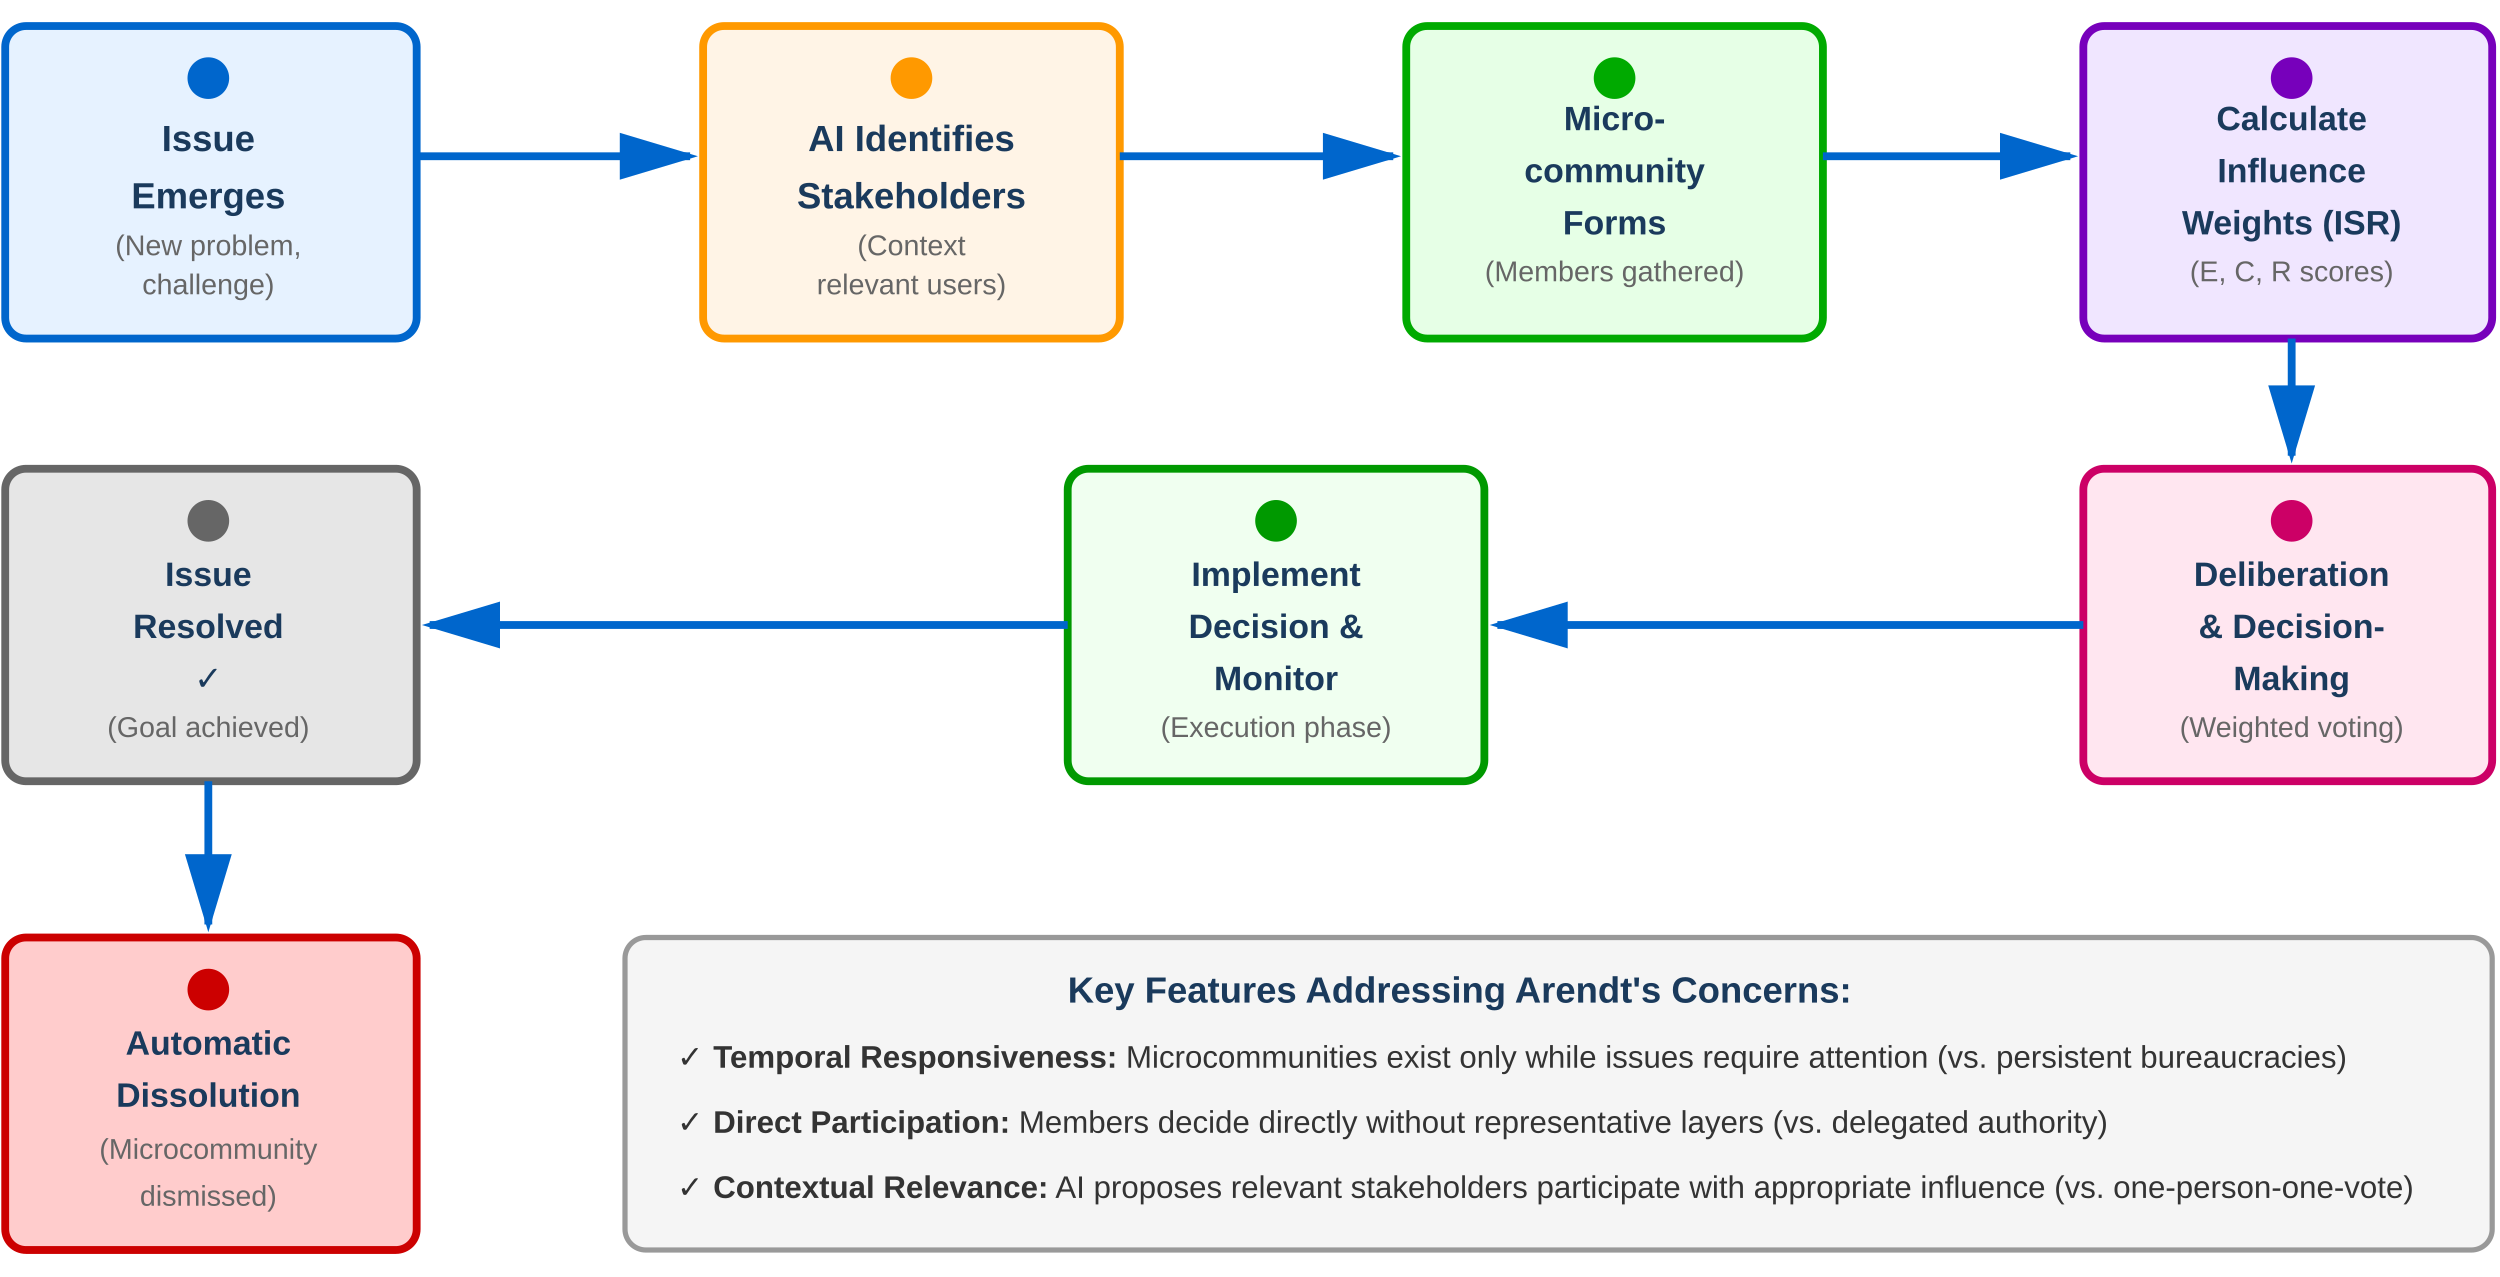
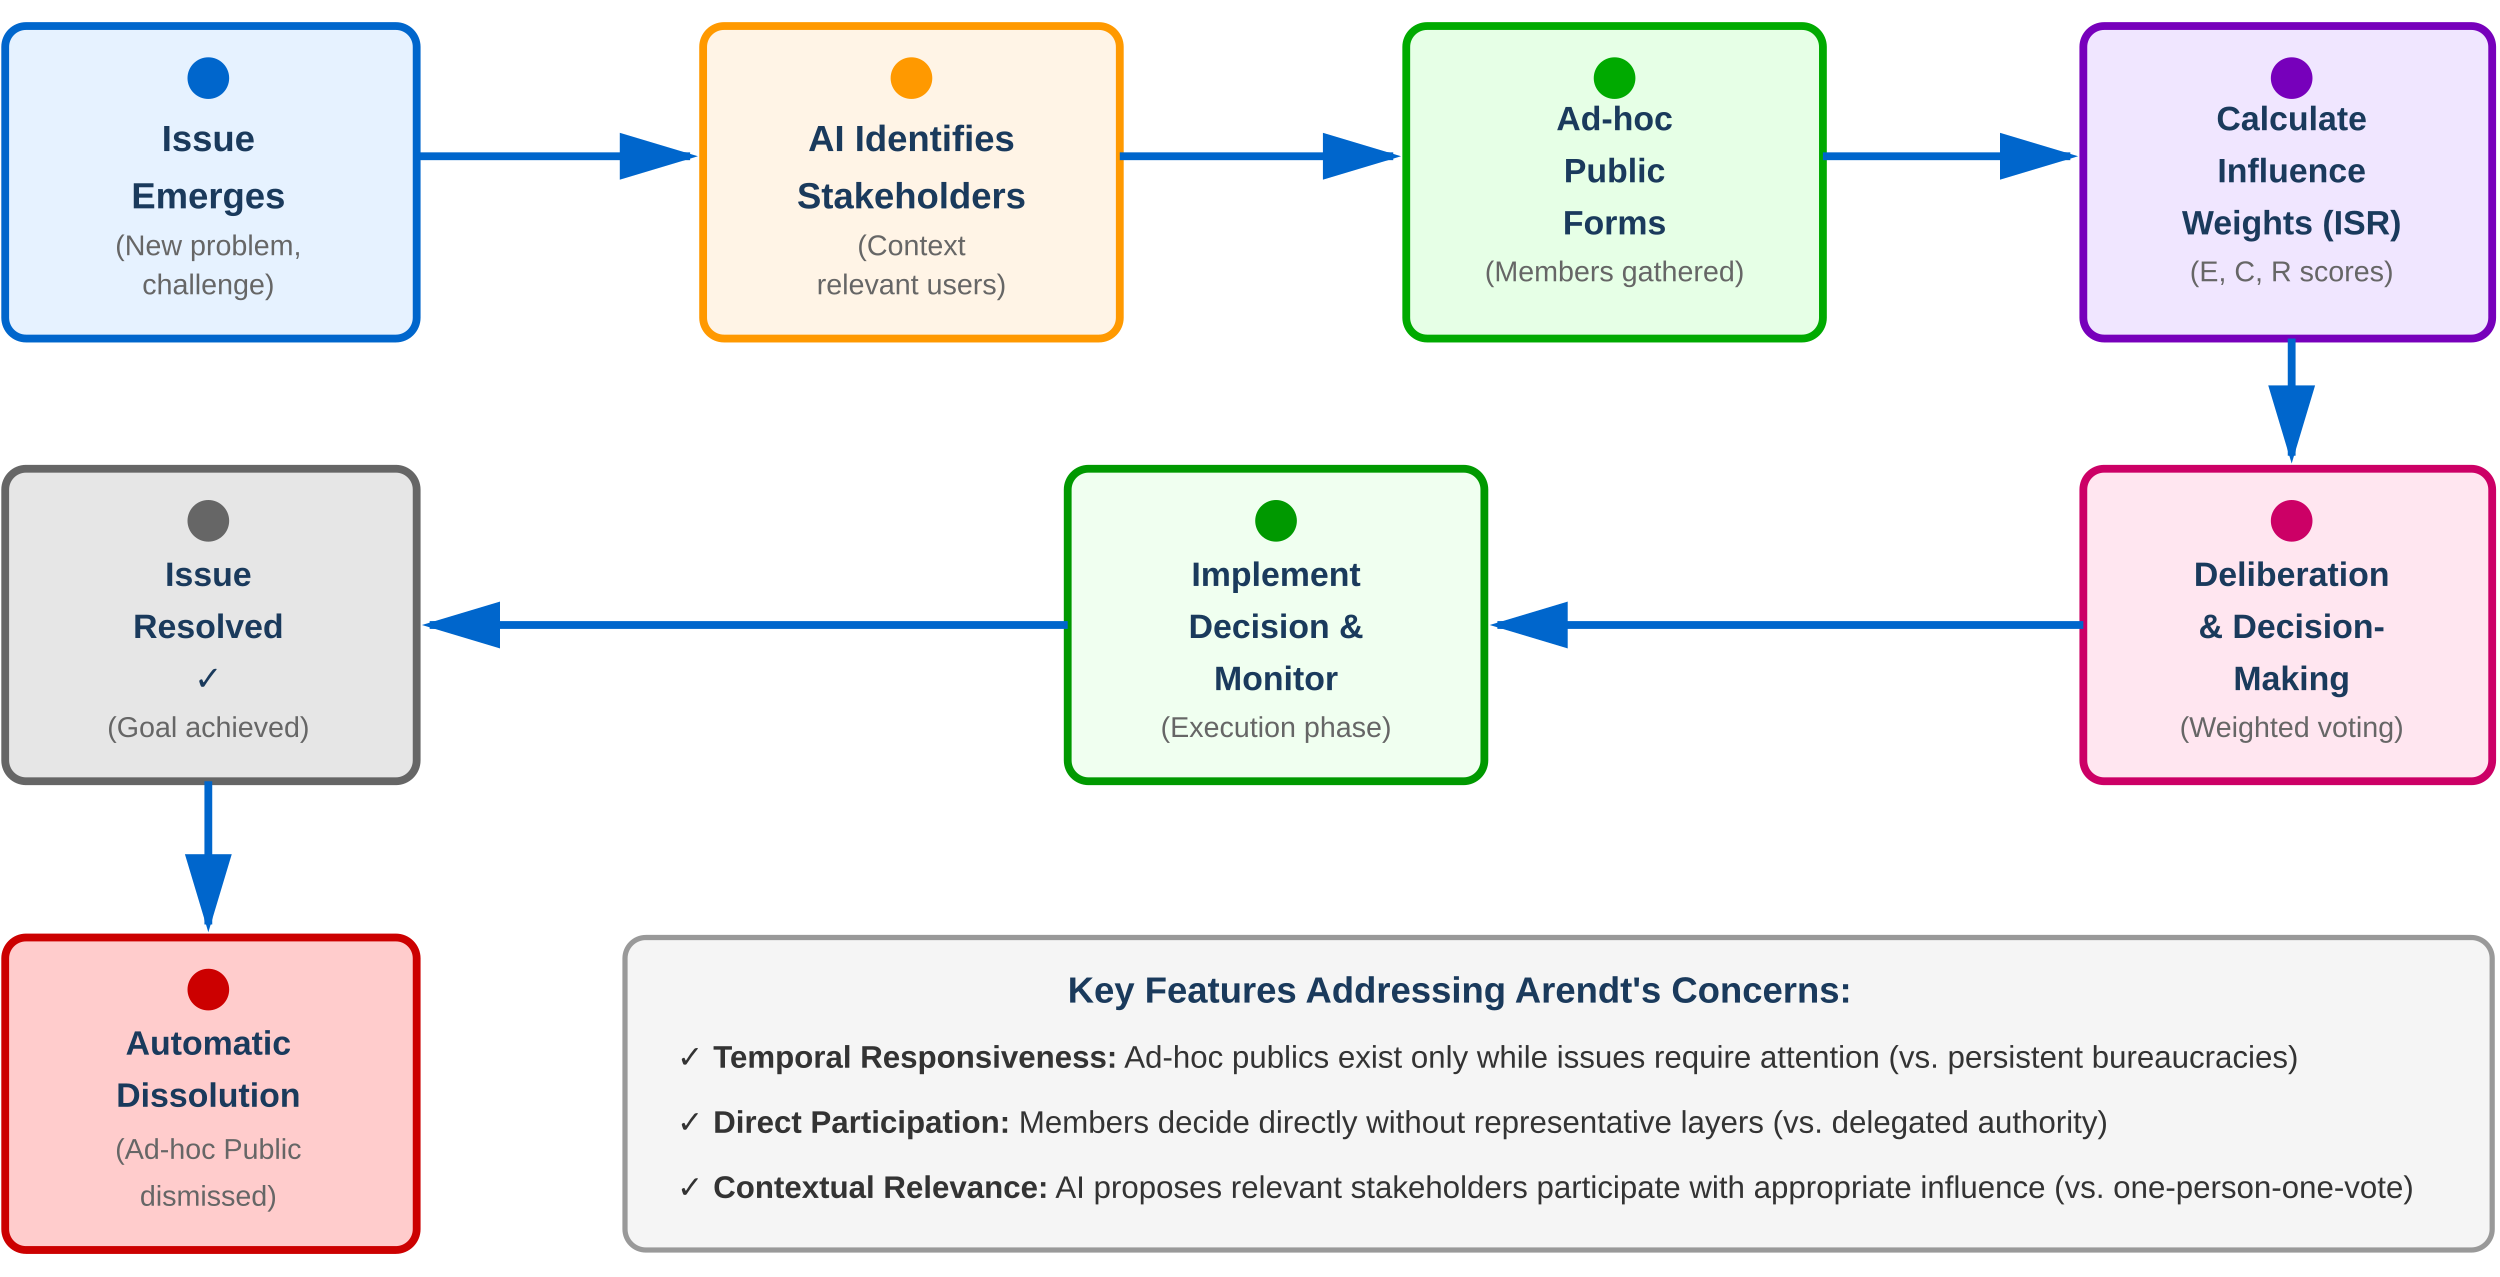
<svg xmlns="http://www.w3.org/2000/svg" viewBox="0 0 960 490">
  <defs>
    <style>
      text { font-family: Arial, sans-serif; }
    </style>
    <marker id="arrowBlue" markerWidth="10" markerHeight="10" refX="9" refY="3" orient="auto">
      <polygon points="0 0, 10 3, 0 6" fill="#0066cc" />
    </marker>
  </defs>
  <g id="stage1">
    <rect x="2" y="10" width="158" height="120" fill="#e6f2ff" stroke="#0066cc" stroke-width="3" rx="8" />
    <circle cx="80" cy="30" r="8" fill="#0066cc" />
    <text x="80" y="58" font-size="14" font-weight="bold" text-anchor="middle" fill="#1a3a5c">Issue</text>
    <text x="80" y="80" font-size="14" font-weight="bold" text-anchor="middle" fill="#1a3a5c">Emerges</text>
    <text x="80" y="98" font-size="11" text-anchor="middle" fill="#666">(New problem,</text>
    <text x="80" y="113" font-size="11" text-anchor="middle" fill="#666">challenge)</text>
  </g>
  <path d="M 160 60 L 265 60" stroke="#0066cc" stroke-width="3" marker-end="url(#arrowBlue)" />
  <g id="stage2">
    <rect x="270" y="10" width="160" height="120" fill="#fff4e6" stroke="#ff9900" stroke-width="3" rx="8" />
    <circle cx="350" cy="30" r="8" fill="#ff9900" />
    <text x="350" y="58" font-size="14" font-weight="bold" text-anchor="middle" fill="#1a3a5c">AI Identifies</text>
    <text x="350" y="80" font-size="14" font-weight="bold" text-anchor="middle" fill="#1a3a5c">Stakeholders</text>
    <text x="350" y="98" font-size="11" text-anchor="middle" fill="#666">(Context</text>
    <text x="350" y="113" font-size="11" text-anchor="middle" fill="#666">relevant users)</text>
  </g>
  <path d="M 430 60 L 535 60" stroke="#0066cc" stroke-width="3" marker-end="url(#arrowBlue)" />
  <g id="stage3">
    <rect x="540" y="10" width="160" height="120" fill="#e6ffe6" stroke="#00aa00" stroke-width="3" rx="8" />
    <circle cx="620" cy="30" r="8" fill="#00aa00" />
-     <text x="620" y="50" font-size="13" font-weight="bold" text-anchor="middle" fill="#1a3a5c">Micro-</text>
-     <text x="620" y="70" font-size="13" font-weight="bold" text-anchor="middle" fill="#1a3a5c">community</text>
+     <text x="620" y="50" font-size="13" font-weight="bold" text-anchor="middle" fill="#1a3a5c">Ad-hoc</text>
+     <text x="620" y="70" font-size="13" font-weight="bold" text-anchor="middle" fill="#1a3a5c">Public</text>
    <text x="620" y="90" font-size="13" font-weight="bold" text-anchor="middle" fill="#1a3a5c">Forms</text>
    <text x="620" y="108" font-size="11" text-anchor="middle" fill="#666">(Members gathered)</text>
  </g>
  <path d="M 700 60 L 795 60" stroke="#0066cc" stroke-width="3" marker-end="url(#arrowBlue)" />
  <g id="stage4">
    <rect x="800" y="10" width="157" height="120" fill="#f0e6ff" stroke="#7700bb" stroke-width="3" rx="8" />
    <circle cx="880" cy="30" r="8" fill="#7700bb" />
    <text x="880" y="50" font-size="13" font-weight="bold" text-anchor="middle" fill="#1a3a5c">Calculate</text>
    <text x="880" y="70" font-size="13" font-weight="bold" text-anchor="middle" fill="#1a3a5c">Influence</text>
    <text x="880" y="90" font-size="13" font-weight="bold" text-anchor="middle" fill="#1a3a5c">Weights (ISR)</text>
    <text x="880" y="108" font-size="11" text-anchor="middle" fill="#666">(E, C, R scores)</text>
  </g>
  <path d="M 880 130 L 880 175" stroke="#0066cc" stroke-width="3" marker-end="url(#arrowBlue)" />
  <g id="stage5">
    <rect x="800" y="180" width="157" height="120" fill="#ffe6f0" stroke="#cc0066" stroke-width="3" rx="8" />
    <circle cx="880" cy="200" r="8" fill="#cc0066" />
    <text x="880" y="225" font-size="13" font-weight="bold" text-anchor="middle" fill="#1a3a5c">Deliberation</text>
    <text x="880" y="245" font-size="13" font-weight="bold" text-anchor="middle" fill="#1a3a5c">&amp; Decision-</text>
    <text x="880" y="265" font-size="13" font-weight="bold" text-anchor="middle" fill="#1a3a5c">Making</text>
    <text x="880" y="283" font-size="11" text-anchor="middle" fill="#666">(Weighted voting)</text>
  </g>
  <path d="M 800 240 L 575 240" stroke="#0066cc" stroke-width="3" marker-end="url(#arrowBlue)" />
  <g id="stage6">
    <rect x="410" y="180" width="160" height="120" fill="#f0fff0" stroke="#009900" stroke-width="3" rx="8" />
    <circle cx="490" cy="200" r="8" fill="#009900" />
    <text x="490" y="225" font-size="13" font-weight="bold" text-anchor="middle" fill="#1a3a5c">Implement</text>
    <text x="490" y="245" font-size="13" font-weight="bold" text-anchor="middle" fill="#1a3a5c">Decision &amp;</text>
    <text x="490" y="265" font-size="13" font-weight="bold" text-anchor="middle" fill="#1a3a5c">Monitor</text>
    <text x="490" y="283" font-size="11" text-anchor="middle" fill="#666">(Execution phase)</text>
  </g>
  <path d="M 410 240 L 165 240" stroke="#0066cc" stroke-width="3" marker-end="url(#arrowBlue)" />
  <g id="stage7">
    <rect x="2" y="180" width="158" height="120" fill="#e6e6e6" stroke="#666" stroke-width="3" rx="8" />
    <circle cx="80" cy="200" r="8" fill="#666" />
    <text x="80" y="225" font-size="13" font-weight="bold" text-anchor="middle" fill="#1a3a5c">Issue</text>
    <text x="80" y="245" font-size="13" font-weight="bold" text-anchor="middle" fill="#1a3a5c">Resolved</text>
    <text x="80" y="265" font-size="13" font-weight="bold" text-anchor="middle" fill="#1a3a5c">✓</text>
    <text x="80" y="283" font-size="11" text-anchor="middle" fill="#666">(Goal achieved)</text>
  </g>
  <path d="M 80 300 L 80 355" stroke="#0066cc" stroke-width="3" marker-end="url(#arrowBlue)" />
  <g id="stage8">
    <rect x="2" y="360" width="158" height="120" fill="#ffcccc" stroke="#cc0000" stroke-width="3" rx="8" />
    <circle cx="80" cy="380" r="8" fill="#cc0000" />
    <text x="80" y="405" font-size="13" font-weight="bold" text-anchor="middle" fill="#1a3a5c">Automatic</text>
    <text x="80" y="425" font-size="13" font-weight="bold" text-anchor="middle" fill="#1a3a5c">Dissolution</text>
-     <text x="80" y="445" font-size="11" text-anchor="middle" fill="#666">(Microcommunity</text>
+     <text x="80" y="445" font-size="11" text-anchor="middle" fill="#666">(Ad-hoc Public</text>
    <text x="80" y="463" font-size="11" text-anchor="middle" fill="#666">dismissed)</text>
  </g>
  <rect x="240" y="360" width="717" height="120" fill="#f5f5f5" stroke="#999" stroke-width="2" rx="8" />
  <text x="410" y="385" font-size="14" font-weight="bold" fill="#1a3a5c">Key Features Addressing Arendt's Concerns:</text>
  <text x="260" y="410" font-size="12" fill="#333">
-     ✓ <tspan font-weight="bold">Temporal Responsiveness:</tspan> Microcommunities exist only while issues require attention (vs. persistent bureaucracies)
+     ✓ <tspan font-weight="bold">Temporal Responsiveness:</tspan> Ad-hoc publics exist only while issues require attention (vs. persistent bureaucracies)
  </text>
  <text x="260" y="435" font-size="12" fill="#333">
    ✓ <tspan font-weight="bold">Direct Participation:</tspan> Members decide directly without representative layers (vs. delegated authority)
  </text>
  <text x="260" y="460" font-size="12" fill="#333">
    ✓ <tspan font-weight="bold">Contextual Relevance:</tspan> AI proposes relevant stakeholders participate with appropriate influence (vs. one-person-one-vote)
  </text>
</svg>
